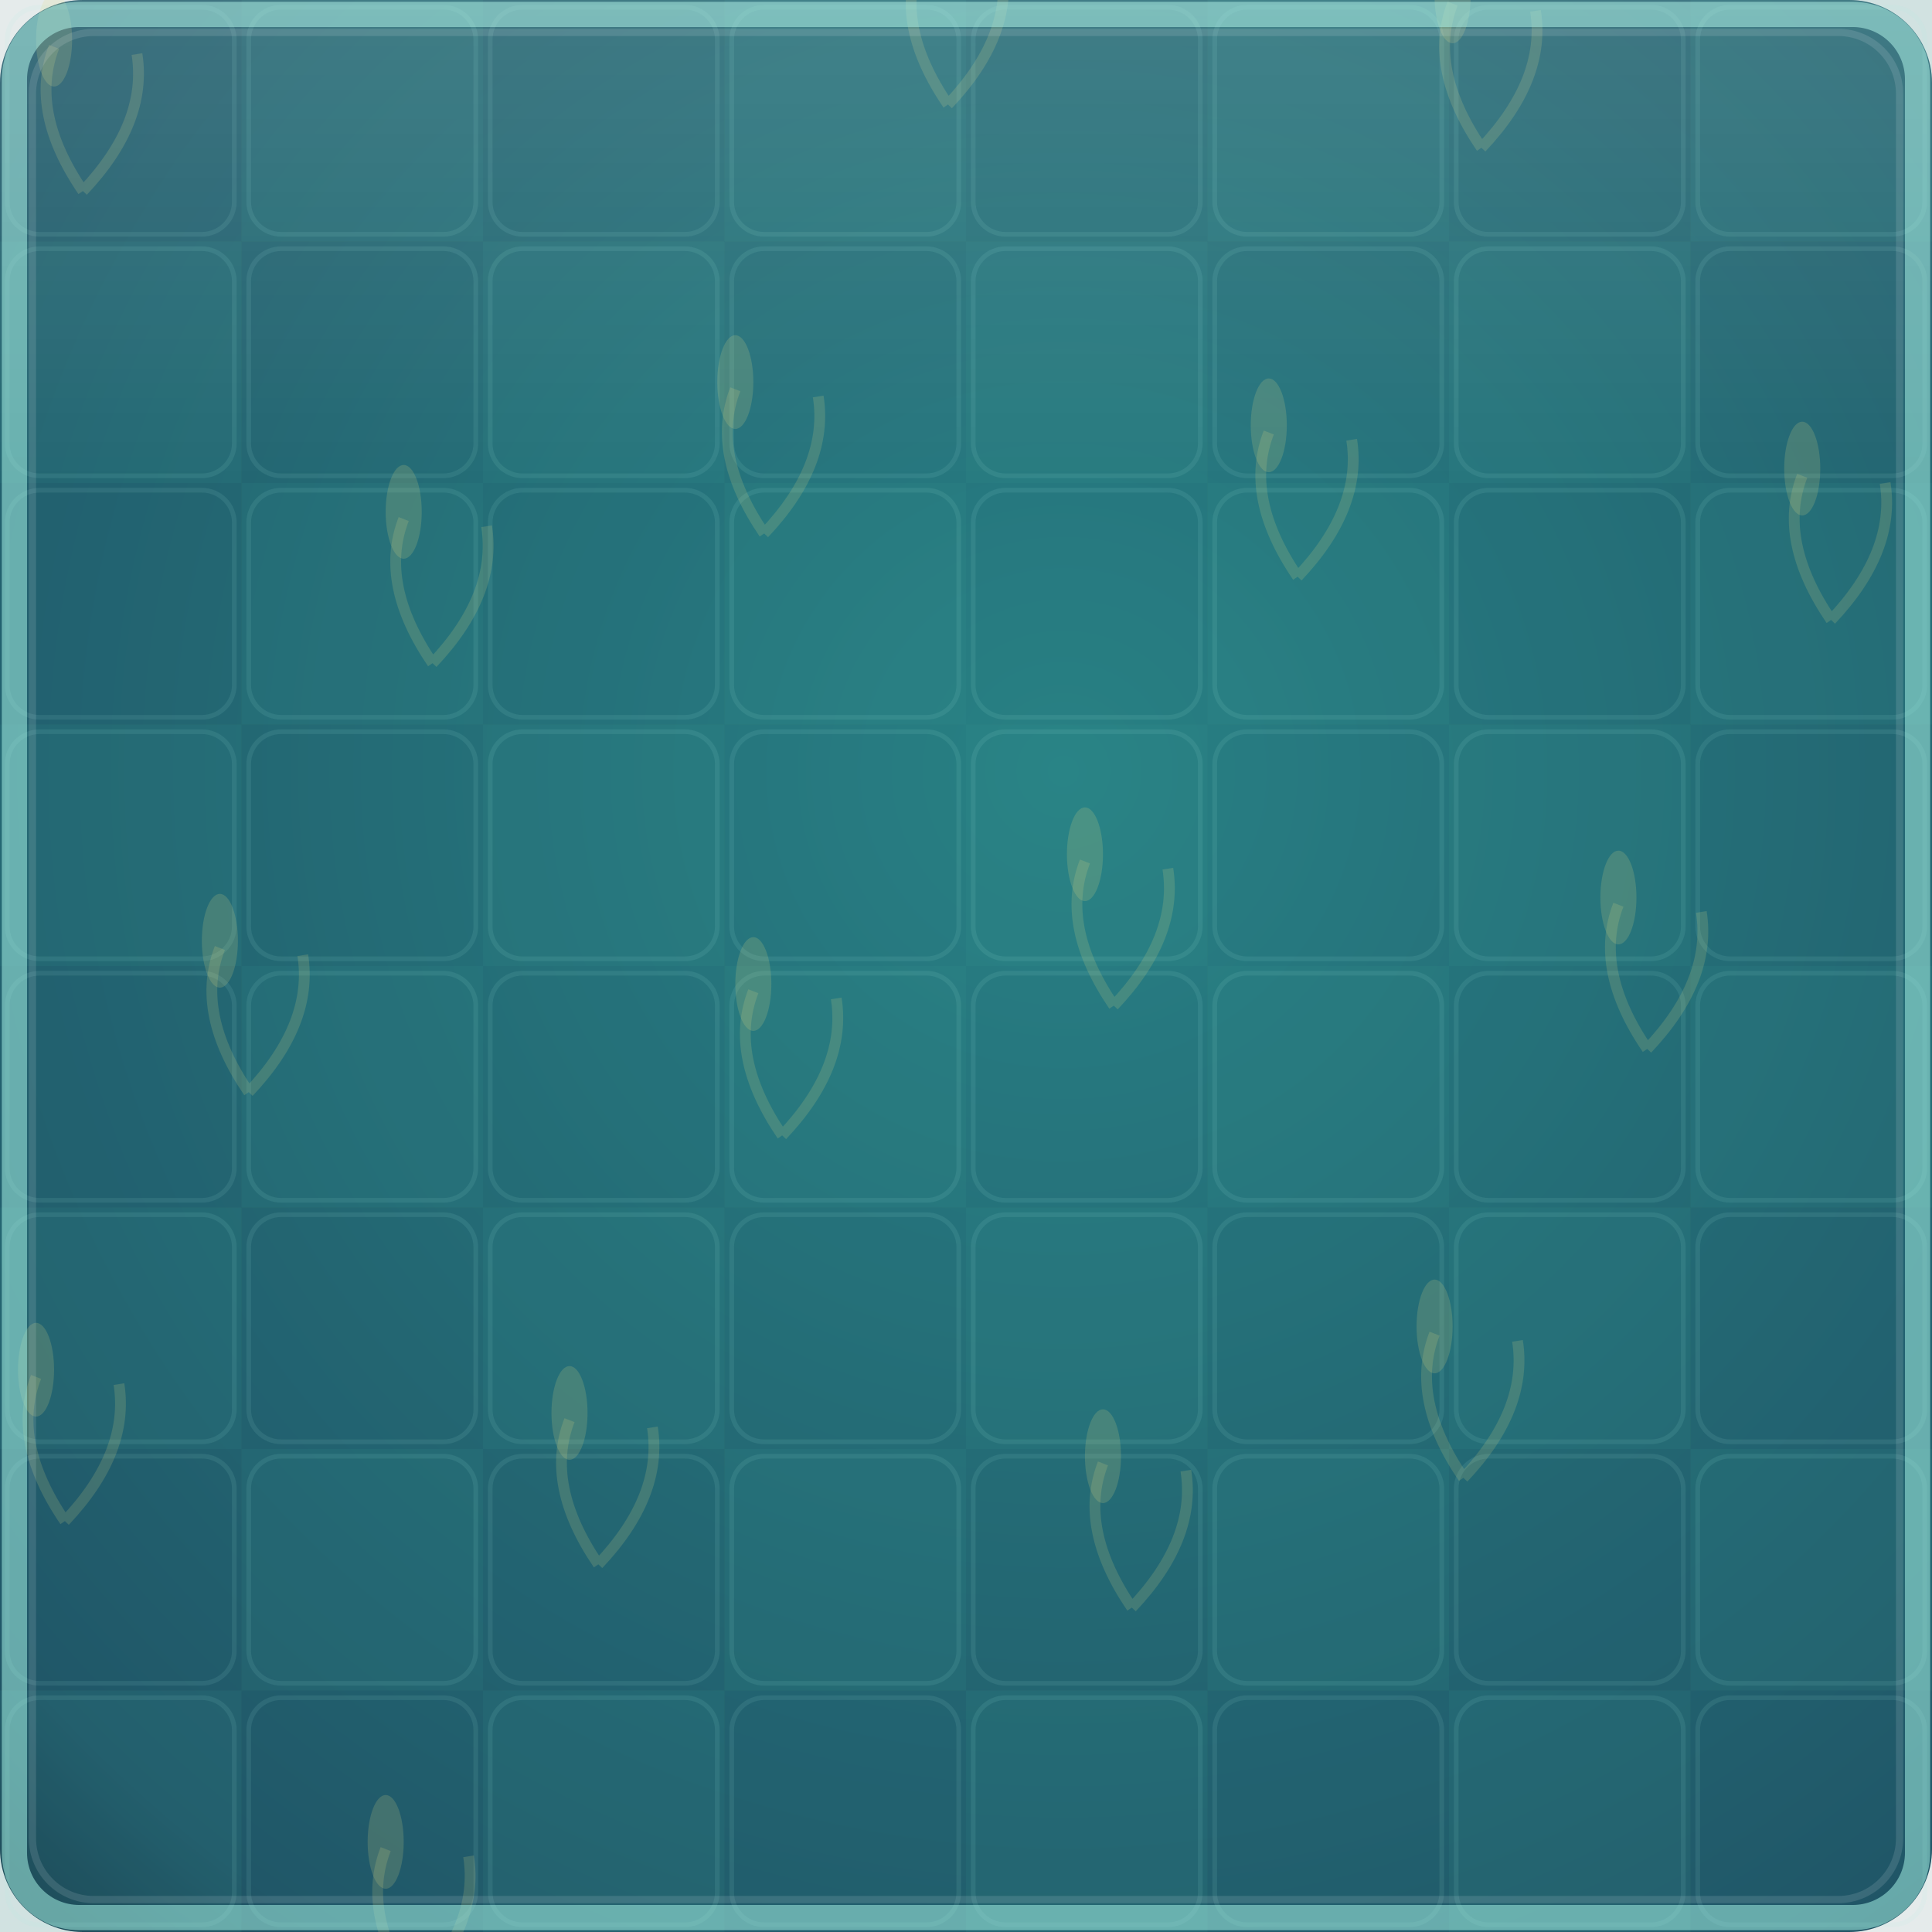
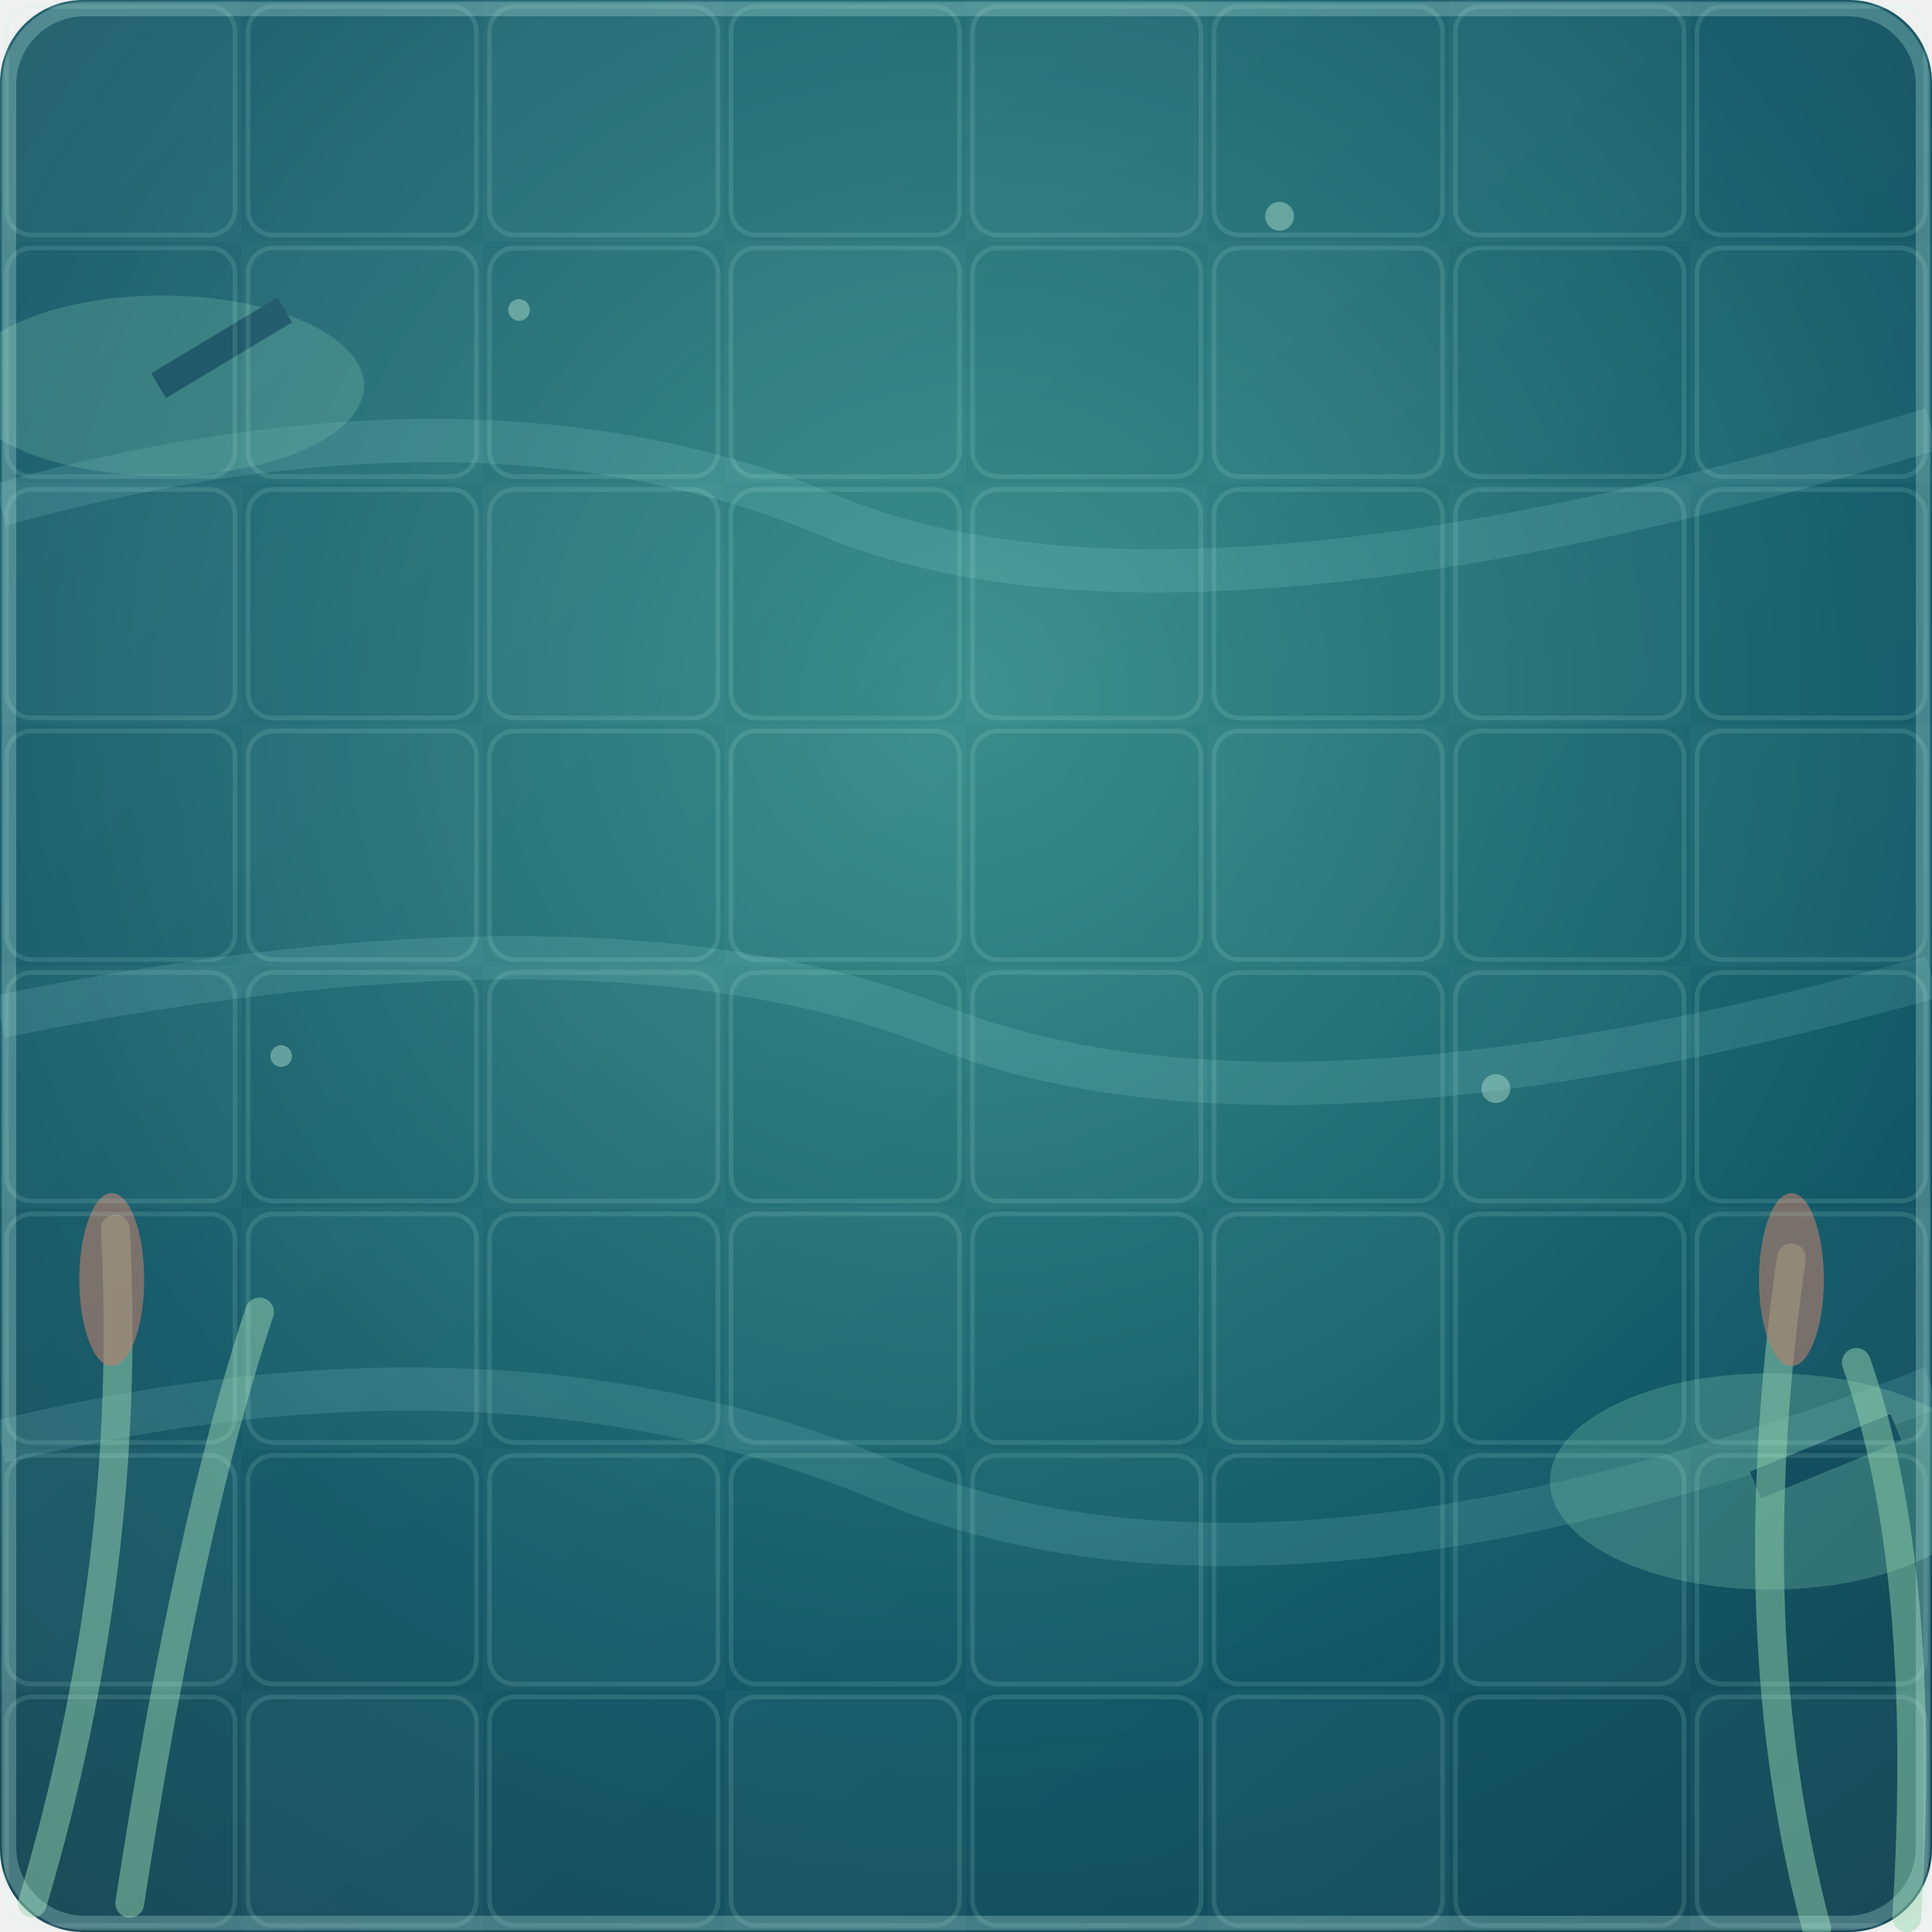
<svg xmlns="http://www.w3.org/2000/svg" width="536" height="536" viewBox="0 0 536 536">
  <defs>
-     <radialGradient id="scene" cx=".55" cy=".4" r=".85">
-       <stop stop-color="#277F83" />
-       <stop offset=".83" stop-color="#1F5365" />
-       <stop offset="1" stop-color="#152C3D" />
+     <radialGradient id="environment" cx=".5" cy=".36" r=".78">
+       <stop stop-color="#318986" />
+       <stop offset=".66" stop-color="#0F5665" />
+       <stop offset="1" stop-color="#144655" />
    </radialGradient>
-     <linearGradient id="gloss" x1="0" y1="0" x2="0" y2="1">
-       <stop stop-color="#FFFFFF" stop-opacity=".13" />
-       <stop offset=".25" stop-color="#FFFFFF" stop-opacity="0" />
+     <linearGradient id="overlight" x1="0" y1="0" x2=".8" y2="1">
+       <stop stop-color="#FFFFFF" stop-opacity=".08" />
+       <stop offset="1" stop-color="#FFFFFF" stop-opacity="0" />
    </linearGradient>
  </defs>
-   <rect width="536" height="536" rx="23" fill="url(#scene)" />
-   <rect x="0" y="0" width="67" height="67" fill="#369B94" opacity="0.06" />
-   <rect x="2" y="2" width="63" height="63" rx="9" fill="none" stroke="#A2EEE1" stroke-opacity=".10" stroke-width="1.3" />
-   <rect x="67" y="0" width="67" height="67" fill="#369B94" opacity="0.17" />
-   <rect x="69" y="2" width="63" height="63" rx="9" fill="none" stroke="#A2EEE1" stroke-opacity=".10" stroke-width="1.3" />
-   <rect x="134" y="0" width="67" height="67" fill="#369B94" opacity="0.06" />
-   <rect x="136" y="2" width="63" height="63" rx="9" fill="none" stroke="#A2EEE1" stroke-opacity=".10" stroke-width="1.3" />
-   <rect x="201" y="0" width="67" height="67" fill="#369B94" opacity="0.17" />
-   <rect x="203" y="2" width="63" height="63" rx="9" fill="none" stroke="#A2EEE1" stroke-opacity=".10" stroke-width="1.3" />
-   <rect x="268" y="0" width="67" height="67" fill="#369B94" opacity="0.06" />
-   <rect x="270" y="2" width="63" height="63" rx="9" fill="none" stroke="#A2EEE1" stroke-opacity=".10" stroke-width="1.3" />
-   <rect x="335" y="0" width="67" height="67" fill="#369B94" opacity="0.17" />
-   <rect x="337" y="2" width="63" height="63" rx="9" fill="none" stroke="#A2EEE1" stroke-opacity=".10" stroke-width="1.3" />
-   <rect x="402" y="0" width="67" height="67" fill="#369B94" opacity="0.06" />
-   <rect x="404" y="2" width="63" height="63" rx="9" fill="none" stroke="#A2EEE1" stroke-opacity=".10" stroke-width="1.3" />
-   <rect x="469" y="0" width="67" height="67" fill="#369B94" opacity="0.17" />
-   <rect x="471" y="2" width="63" height="63" rx="9" fill="none" stroke="#A2EEE1" stroke-opacity=".10" stroke-width="1.3" />
-   <rect x="0" y="67" width="67" height="67" fill="#369B94" opacity="0.17" />
-   <rect x="2" y="69" width="63" height="63" rx="9" fill="none" stroke="#A2EEE1" stroke-opacity=".10" stroke-width="1.3" />
-   <rect x="67" y="67" width="67" height="67" fill="#369B94" opacity="0.06" />
-   <rect x="69" y="69" width="63" height="63" rx="9" fill="none" stroke="#A2EEE1" stroke-opacity=".10" stroke-width="1.3" />
-   <rect x="134" y="67" width="67" height="67" fill="#369B94" opacity="0.17" />
-   <rect x="136" y="69" width="63" height="63" rx="9" fill="none" stroke="#A2EEE1" stroke-opacity=".10" stroke-width="1.3" />
-   <rect x="201" y="67" width="67" height="67" fill="#369B94" opacity="0.06" />
-   <rect x="203" y="69" width="63" height="63" rx="9" fill="none" stroke="#A2EEE1" stroke-opacity=".10" stroke-width="1.3" />
-   <rect x="268" y="67" width="67" height="67" fill="#369B94" opacity="0.17" />
-   <rect x="270" y="69" width="63" height="63" rx="9" fill="none" stroke="#A2EEE1" stroke-opacity=".10" stroke-width="1.3" />
-   <rect x="335" y="67" width="67" height="67" fill="#369B94" opacity="0.06" />
-   <rect x="337" y="69" width="63" height="63" rx="9" fill="none" stroke="#A2EEE1" stroke-opacity=".10" stroke-width="1.3" />
-   <rect x="402" y="67" width="67" height="67" fill="#369B94" opacity="0.17" />
-   <rect x="404" y="69" width="63" height="63" rx="9" fill="none" stroke="#A2EEE1" stroke-opacity=".10" stroke-width="1.3" />
-   <rect x="469" y="67" width="67" height="67" fill="#369B94" opacity="0.06" />
-   <rect x="471" y="69" width="63" height="63" rx="9" fill="none" stroke="#A2EEE1" stroke-opacity=".10" stroke-width="1.3" />
-   <rect x="0" y="134" width="67" height="67" fill="#369B94" opacity="0.06" />
-   <rect x="2" y="136" width="63" height="63" rx="9" fill="none" stroke="#A2EEE1" stroke-opacity=".10" stroke-width="1.3" />
-   <rect x="67" y="134" width="67" height="67" fill="#369B94" opacity="0.17" />
-   <rect x="69" y="136" width="63" height="63" rx="9" fill="none" stroke="#A2EEE1" stroke-opacity=".10" stroke-width="1.3" />
-   <rect x="134" y="134" width="67" height="67" fill="#369B94" opacity="0.06" />
-   <rect x="136" y="136" width="63" height="63" rx="9" fill="none" stroke="#A2EEE1" stroke-opacity=".10" stroke-width="1.3" />
-   <rect x="201" y="134" width="67" height="67" fill="#369B94" opacity="0.17" />
-   <rect x="203" y="136" width="63" height="63" rx="9" fill="none" stroke="#A2EEE1" stroke-opacity=".10" stroke-width="1.3" />
-   <rect x="268" y="134" width="67" height="67" fill="#369B94" opacity="0.06" />
-   <rect x="270" y="136" width="63" height="63" rx="9" fill="none" stroke="#A2EEE1" stroke-opacity=".10" stroke-width="1.3" />
-   <rect x="335" y="134" width="67" height="67" fill="#369B94" opacity="0.17" />
-   <rect x="337" y="136" width="63" height="63" rx="9" fill="none" stroke="#A2EEE1" stroke-opacity=".10" stroke-width="1.3" />
-   <rect x="402" y="134" width="67" height="67" fill="#369B94" opacity="0.06" />
-   <rect x="404" y="136" width="63" height="63" rx="9" fill="none" stroke="#A2EEE1" stroke-opacity=".10" stroke-width="1.3" />
-   <rect x="469" y="134" width="67" height="67" fill="#369B94" opacity="0.17" />
-   <rect x="471" y="136" width="63" height="63" rx="9" fill="none" stroke="#A2EEE1" stroke-opacity=".10" stroke-width="1.3" />
-   <rect x="0" y="201" width="67" height="67" fill="#369B94" opacity="0.17" />
-   <rect x="2" y="203" width="63" height="63" rx="9" fill="none" stroke="#A2EEE1" stroke-opacity=".10" stroke-width="1.3" />
-   <rect x="67" y="201" width="67" height="67" fill="#369B94" opacity="0.06" />
-   <rect x="69" y="203" width="63" height="63" rx="9" fill="none" stroke="#A2EEE1" stroke-opacity=".10" stroke-width="1.3" />
-   <rect x="134" y="201" width="67" height="67" fill="#369B94" opacity="0.17" />
-   <rect x="136" y="203" width="63" height="63" rx="9" fill="none" stroke="#A2EEE1" stroke-opacity=".10" stroke-width="1.3" />
-   <rect x="201" y="201" width="67" height="67" fill="#369B94" opacity="0.06" />
-   <rect x="203" y="203" width="63" height="63" rx="9" fill="none" stroke="#A2EEE1" stroke-opacity=".10" stroke-width="1.3" />
-   <rect x="268" y="201" width="67" height="67" fill="#369B94" opacity="0.17" />
-   <rect x="270" y="203" width="63" height="63" rx="9" fill="none" stroke="#A2EEE1" stroke-opacity=".10" stroke-width="1.3" />
-   <rect x="335" y="201" width="67" height="67" fill="#369B94" opacity="0.06" />
-   <rect x="337" y="203" width="63" height="63" rx="9" fill="none" stroke="#A2EEE1" stroke-opacity=".10" stroke-width="1.3" />
-   <rect x="402" y="201" width="67" height="67" fill="#369B94" opacity="0.17" />
-   <rect x="404" y="203" width="63" height="63" rx="9" fill="none" stroke="#A2EEE1" stroke-opacity=".10" stroke-width="1.3" />
-   <rect x="469" y="201" width="67" height="67" fill="#369B94" opacity="0.06" />
-   <rect x="471" y="203" width="63" height="63" rx="9" fill="none" stroke="#A2EEE1" stroke-opacity=".10" stroke-width="1.3" />
-   <rect x="0" y="268" width="67" height="67" fill="#369B94" opacity="0.06" />
-   <rect x="2" y="270" width="63" height="63" rx="9" fill="none" stroke="#A2EEE1" stroke-opacity=".10" stroke-width="1.3" />
-   <rect x="67" y="268" width="67" height="67" fill="#369B94" opacity="0.17" />
-   <rect x="69" y="270" width="63" height="63" rx="9" fill="none" stroke="#A2EEE1" stroke-opacity=".10" stroke-width="1.3" />
-   <rect x="134" y="268" width="67" height="67" fill="#369B94" opacity="0.06" />
-   <rect x="136" y="270" width="63" height="63" rx="9" fill="none" stroke="#A2EEE1" stroke-opacity=".10" stroke-width="1.3" />
-   <rect x="201" y="268" width="67" height="67" fill="#369B94" opacity="0.17" />
-   <rect x="203" y="270" width="63" height="63" rx="9" fill="none" stroke="#A2EEE1" stroke-opacity=".10" stroke-width="1.3" />
-   <rect x="268" y="268" width="67" height="67" fill="#369B94" opacity="0.06" />
-   <rect x="270" y="270" width="63" height="63" rx="9" fill="none" stroke="#A2EEE1" stroke-opacity=".10" stroke-width="1.3" />
-   <rect x="335" y="268" width="67" height="67" fill="#369B94" opacity="0.17" />
-   <rect x="337" y="270" width="63" height="63" rx="9" fill="none" stroke="#A2EEE1" stroke-opacity=".10" stroke-width="1.3" />
-   <rect x="402" y="268" width="67" height="67" fill="#369B94" opacity="0.06" />
-   <rect x="404" y="270" width="63" height="63" rx="9" fill="none" stroke="#A2EEE1" stroke-opacity=".10" stroke-width="1.3" />
-   <rect x="469" y="268" width="67" height="67" fill="#369B94" opacity="0.17" />
-   <rect x="471" y="270" width="63" height="63" rx="9" fill="none" stroke="#A2EEE1" stroke-opacity=".10" stroke-width="1.3" />
-   <rect x="0" y="335" width="67" height="67" fill="#369B94" opacity="0.17" />
-   <rect x="2" y="337" width="63" height="63" rx="9" fill="none" stroke="#A2EEE1" stroke-opacity=".10" stroke-width="1.3" />
-   <rect x="67" y="335" width="67" height="67" fill="#369B94" opacity="0.06" />
-   <rect x="69" y="337" width="63" height="63" rx="9" fill="none" stroke="#A2EEE1" stroke-opacity=".10" stroke-width="1.3" />
-   <rect x="134" y="335" width="67" height="67" fill="#369B94" opacity="0.17" />
-   <rect x="136" y="337" width="63" height="63" rx="9" fill="none" stroke="#A2EEE1" stroke-opacity=".10" stroke-width="1.3" />
-   <rect x="201" y="335" width="67" height="67" fill="#369B94" opacity="0.06" />
-   <rect x="203" y="337" width="63" height="63" rx="9" fill="none" stroke="#A2EEE1" stroke-opacity=".10" stroke-width="1.3" />
-   <rect x="268" y="335" width="67" height="67" fill="#369B94" opacity="0.17" />
-   <rect x="270" y="337" width="63" height="63" rx="9" fill="none" stroke="#A2EEE1" stroke-opacity=".10" stroke-width="1.3" />
-   <rect x="335" y="335" width="67" height="67" fill="#369B94" opacity="0.06" />
-   <rect x="337" y="337" width="63" height="63" rx="9" fill="none" stroke="#A2EEE1" stroke-opacity=".10" stroke-width="1.3" />
-   <rect x="402" y="335" width="67" height="67" fill="#369B94" opacity="0.17" />
-   <rect x="404" y="337" width="63" height="63" rx="9" fill="none" stroke="#A2EEE1" stroke-opacity=".10" stroke-width="1.3" />
-   <rect x="469" y="335" width="67" height="67" fill="#369B94" opacity="0.06" />
-   <rect x="471" y="337" width="63" height="63" rx="9" fill="none" stroke="#A2EEE1" stroke-opacity=".10" stroke-width="1.3" />
-   <rect x="0" y="402" width="67" height="67" fill="#369B94" opacity="0.06" />
-   <rect x="2" y="404" width="63" height="63" rx="9" fill="none" stroke="#A2EEE1" stroke-opacity=".10" stroke-width="1.3" />
-   <rect x="67" y="402" width="67" height="67" fill="#369B94" opacity="0.17" />
-   <rect x="69" y="404" width="63" height="63" rx="9" fill="none" stroke="#A2EEE1" stroke-opacity=".10" stroke-width="1.3" />
-   <rect x="134" y="402" width="67" height="67" fill="#369B94" opacity="0.06" />
-   <rect x="136" y="404" width="63" height="63" rx="9" fill="none" stroke="#A2EEE1" stroke-opacity=".10" stroke-width="1.3" />
-   <rect x="201" y="402" width="67" height="67" fill="#369B94" opacity="0.17" />
-   <rect x="203" y="404" width="63" height="63" rx="9" fill="none" stroke="#A2EEE1" stroke-opacity=".10" stroke-width="1.3" />
-   <rect x="268" y="402" width="67" height="67" fill="#369B94" opacity="0.06" />
-   <rect x="270" y="404" width="63" height="63" rx="9" fill="none" stroke="#A2EEE1" stroke-opacity=".10" stroke-width="1.3" />
-   <rect x="335" y="402" width="67" height="67" fill="#369B94" opacity="0.17" />
-   <rect x="337" y="404" width="63" height="63" rx="9" fill="none" stroke="#A2EEE1" stroke-opacity=".10" stroke-width="1.3" />
-   <rect x="402" y="402" width="67" height="67" fill="#369B94" opacity="0.06" />
-   <rect x="404" y="404" width="63" height="63" rx="9" fill="none" stroke="#A2EEE1" stroke-opacity=".10" stroke-width="1.3" />
-   <rect x="469" y="402" width="67" height="67" fill="#369B94" opacity="0.17" />
-   <rect x="471" y="404" width="63" height="63" rx="9" fill="none" stroke="#A2EEE1" stroke-opacity=".10" stroke-width="1.3" />
-   <rect x="0" y="469" width="67" height="67" fill="#369B94" opacity="0.17" />
-   <rect x="2" y="471" width="63" height="63" rx="9" fill="none" stroke="#A2EEE1" stroke-opacity=".10" stroke-width="1.3" />
-   <rect x="67" y="469" width="67" height="67" fill="#369B94" opacity="0.06" />
-   <rect x="69" y="471" width="63" height="63" rx="9" fill="none" stroke="#A2EEE1" stroke-opacity=".10" stroke-width="1.3" />
-   <rect x="134" y="469" width="67" height="67" fill="#369B94" opacity="0.17" />
-   <rect x="136" y="471" width="63" height="63" rx="9" fill="none" stroke="#A2EEE1" stroke-opacity=".10" stroke-width="1.3" />
-   <rect x="201" y="469" width="67" height="67" fill="#369B94" opacity="0.06" />
-   <rect x="203" y="471" width="63" height="63" rx="9" fill="none" stroke="#A2EEE1" stroke-opacity=".10" stroke-width="1.3" />
-   <rect x="268" y="469" width="67" height="67" fill="#369B94" opacity="0.17" />
-   <rect x="270" y="471" width="63" height="63" rx="9" fill="none" stroke="#A2EEE1" stroke-opacity=".10" stroke-width="1.3" />
-   <rect x="335" y="469" width="67" height="67" fill="#369B94" opacity="0.06" />
-   <rect x="337" y="471" width="63" height="63" rx="9" fill="none" stroke="#A2EEE1" stroke-opacity=".10" stroke-width="1.3" />
-   <rect x="402" y="469" width="67" height="67" fill="#369B94" opacity="0.17" />
-   <rect x="404" y="471" width="63" height="63" rx="9" fill="none" stroke="#A2EEE1" stroke-opacity=".10" stroke-width="1.3" />
-   <rect x="469" y="469" width="67" height="67" fill="#369B94" opacity="0.06" />
-   <rect x="471" y="471" width="63" height="63" rx="9" fill="none" stroke="#A2EEE1" stroke-opacity=".10" stroke-width="1.3" />
-   <path d="M23 53q-15 -22 -8 -40m8 40q18 -19 15 -38" stroke="#E0D982" stroke-width="3" fill="none" opacity=".17" />
-   <ellipse cx="15" cy="11" rx="5" ry="13" fill="#E0D982" opacity=".18" />
-   <path d="M120 184q-15 -22 -8 -40m8 40q18 -19 15 -38" stroke="#E0D982" stroke-width="3" fill="none" opacity=".17" />
-   <ellipse cx="112" cy="142" rx="5" ry="13" fill="#E0D982" opacity=".18" />
-   <path d="M217 315q-15 -22 -8 -40m8 40q18 -19 15 -38" stroke="#E0D982" stroke-width="3" fill="none" opacity=".17" />
-   <ellipse cx="209" cy="273" rx="5" ry="13" fill="#E0D982" opacity=".18" />
-   <path d="M314 446q-15 -22 -8 -40m8 40q18 -19 15 -38" stroke="#E0D982" stroke-width="3" fill="none" opacity=".17" />
-   <ellipse cx="306" cy="404" rx="5" ry="13" fill="#E0D982" opacity=".18" />
-   <path d="M411 41q-15 -22 -8 -40m8 40q18 -19 15 -38" stroke="#E0D982" stroke-width="3" fill="none" opacity=".17" />
-   <ellipse cx="403" cy="-1" rx="5" ry="13" fill="#E0D982" opacity=".18" />
-   <path d="M508 172q-15 -22 -8 -40m8 40q18 -19 15 -38" stroke="#E0D982" stroke-width="3" fill="none" opacity=".17" />
-   <ellipse cx="500" cy="130" rx="5" ry="13" fill="#E0D982" opacity=".18" />
-   <path d="M69 303q-15 -22 -8 -40m8 40q18 -19 15 -38" stroke="#E0D982" stroke-width="3" fill="none" opacity=".17" />
-   <ellipse cx="61" cy="261" rx="5" ry="13" fill="#E0D982" opacity=".18" />
-   <path d="M166 434q-15 -22 -8 -40m8 40q18 -19 15 -38" stroke="#E0D982" stroke-width="3" fill="none" opacity=".17" />
-   <ellipse cx="158" cy="392" rx="5" ry="13" fill="#E0D982" opacity=".18" />
-   <path d="M263 29q-15 -22 -8 -40m8 40q18 -19 15 -38" stroke="#E0D982" stroke-width="3" fill="none" opacity=".17" />
-   <ellipse cx="255" cy="-13" rx="5" ry="13" fill="#E0D982" opacity=".18" />
-   <path d="M360 160q-15 -22 -8 -40m8 40q18 -19 15 -38" stroke="#E0D982" stroke-width="3" fill="none" opacity=".17" />
-   <ellipse cx="352" cy="118" rx="5" ry="13" fill="#E0D982" opacity=".18" />
-   <path d="M457 291q-15 -22 -8 -40m8 40q18 -19 15 -38" stroke="#E0D982" stroke-width="3" fill="none" opacity=".17" />
-   <ellipse cx="449" cy="249" rx="5" ry="13" fill="#E0D982" opacity=".18" />
-   <path d="M18 422q-15 -22 -8 -40m8 40q18 -19 15 -38" stroke="#E0D982" stroke-width="3" fill="none" opacity=".17" />
-   <ellipse cx="10" cy="380" rx="5" ry="13" fill="#E0D982" opacity=".18" />
-   <path d="M115 553q-15 -22 -8 -40m8 40q18 -19 15 -38" stroke="#E0D982" stroke-width="3" fill="none" opacity=".17" />
-   <ellipse cx="107" cy="511" rx="5" ry="13" fill="#E0D982" opacity=".18" />
-   <path d="M212 148q-15 -22 -8 -40m8 40q18 -19 15 -38" stroke="#E0D982" stroke-width="3" fill="none" opacity=".17" />
-   <ellipse cx="204" cy="106" rx="5" ry="13" fill="#E0D982" opacity=".18" />
-   <path d="M309 279q-15 -22 -8 -40m8 40q18 -19 15 -38" stroke="#E0D982" stroke-width="3" fill="none" opacity=".17" />
-   <ellipse cx="301" cy="237" rx="5" ry="13" fill="#E0D982" opacity=".18" />
-   <path d="M406 410q-15 -22 -8 -40m8 40q18 -19 15 -38" stroke="#E0D982" stroke-width="3" fill="none" opacity=".17" />
-   <ellipse cx="398" cy="368" rx="5" ry="13" fill="#E0D982" opacity=".18" />
-   <rect x="4" y="4" width="528" height="528" rx="18" fill="none" stroke="#A2EEE1" stroke-opacity=".55" stroke-width="7" />
-   <rect x="9" y="9" width="518" height="518" rx="17" fill="none" stroke="#FFFFFF" stroke-opacity=".12" stroke-width="2" />
-   <rect width="536" height="536" rx="23" fill="url(#gloss)" />
+   <rect width="536" height="536" rx="23" fill="url(#environment)" />
+   <path d="M0 140Q134 103 230 143T536 119M0 282Q167 248 261 285T536 271M0 400Q139 366 246 411T536 385" fill="none" stroke="#B3FFF4" stroke-width="12" opacity=".12" />
+   <ellipse cx="45" cy="107" rx="56" ry="25" fill="#68B6A2" opacity=".3" />
+   <path d="M44 107l35-21" stroke="#104D5E" stroke-width="8" />
+   <ellipse cx="491" cy="411" rx="61" ry="30" fill="#72BDA3" opacity=".32" />
+   <path d="M487 412l39-16" stroke="#104D5E" stroke-width="8" />
+   <g stroke="#97D7AD" stroke-linecap="round" fill="none" opacity=".48">
+     <path stroke-width="8" d="M9 528Q37 434 32 341M36 528Q52 424 72 364M504 535Q482 453 497 349M529 532Q535 435 515 378" />
+   </g>
+   <g fill="#B97A65" opacity=".6">
+     <ellipse cx="31" cy="355" rx="9" ry="24" />
+     <ellipse cx="497" cy="355" rx="9" ry="24" />
+   </g>
+   <g fill="#B5E4D0" opacity=".44">
+     <circle cx="144" cy="86" r="3" />
+     <circle cx="355" cy="60" r="4" />
+     <circle cx="78" cy="293" r="3" />
+     <circle cx="415" cy="302" r="4" />
+   </g>
+   <rect width="536" height="536" rx="23" fill="url(#overlight)" />
+   <g>
+     <rect x="0" y="0" width="67" height="67" fill="#C7F6EC" opacity=".025" />
+     <rect x="1.8" y="1.8" width="63.4" height="63.4" rx="7" fill="none" stroke="#C7F6EC" stroke-opacity=".13" stroke-width="1.3" />
+     <rect x="68.8" y="1.8" width="63.4" height="63.4" rx="7" fill="none" stroke="#C7F6EC" stroke-opacity=".13" stroke-width="1.3" />
+     <rect x="134" y="0" width="67" height="67" fill="#C7F6EC" opacity=".025" />
+     <rect x="135.8" y="1.8" width="63.4" height="63.4" rx="7" fill="none" stroke="#C7F6EC" stroke-opacity=".13" stroke-width="1.3" />
+     <rect x="202.8" y="1.8" width="63.4" height="63.4" rx="7" fill="none" stroke="#C7F6EC" stroke-opacity=".13" stroke-width="1.3" />
+     <rect x="268" y="0" width="67" height="67" fill="#C7F6EC" opacity=".025" />
+     <rect x="269.8" y="1.8" width="63.4" height="63.4" rx="7" fill="none" stroke="#C7F6EC" stroke-opacity=".13" stroke-width="1.3" />
+     <rect x="336.8" y="1.8" width="63.4" height="63.4" rx="7" fill="none" stroke="#C7F6EC" stroke-opacity=".13" stroke-width="1.3" />
+     <rect x="402" y="0" width="67" height="67" fill="#C7F6EC" opacity=".025" />
+     <rect x="403.8" y="1.8" width="63.4" height="63.4" rx="7" fill="none" stroke="#C7F6EC" stroke-opacity=".13" stroke-width="1.3" />
+     <rect x="470.8" y="1.8" width="63.4" height="63.4" rx="7" fill="none" stroke="#C7F6EC" stroke-opacity=".13" stroke-width="1.3" />
+     <rect x="1.8" y="68.8" width="63.4" height="63.4" rx="7" fill="none" stroke="#C7F6EC" stroke-opacity=".13" stroke-width="1.3" />
+     <rect x="67" y="67" width="67" height="67" fill="#C7F6EC" opacity=".025" />
+     <rect x="68.8" y="68.8" width="63.4" height="63.4" rx="7" fill="none" stroke="#C7F6EC" stroke-opacity=".13" stroke-width="1.3" />
+     <rect x="135.8" y="68.8" width="63.4" height="63.4" rx="7" fill="none" stroke="#C7F6EC" stroke-opacity=".13" stroke-width="1.3" />
+     <rect x="201" y="67" width="67" height="67" fill="#C7F6EC" opacity=".025" />
+     <rect x="202.8" y="68.8" width="63.4" height="63.4" rx="7" fill="none" stroke="#C7F6EC" stroke-opacity=".13" stroke-width="1.3" />
+     <rect x="269.8" y="68.8" width="63.4" height="63.4" rx="7" fill="none" stroke="#C7F6EC" stroke-opacity=".13" stroke-width="1.3" />
+     <rect x="335" y="67" width="67" height="67" fill="#C7F6EC" opacity=".025" />
+     <rect x="336.8" y="68.8" width="63.4" height="63.4" rx="7" fill="none" stroke="#C7F6EC" stroke-opacity=".13" stroke-width="1.3" />
+     <rect x="403.8" y="68.8" width="63.4" height="63.4" rx="7" fill="none" stroke="#C7F6EC" stroke-opacity=".13" stroke-width="1.3" />
+     <rect x="469" y="67" width="67" height="67" fill="#C7F6EC" opacity=".025" />
+     <rect x="470.8" y="68.8" width="63.4" height="63.4" rx="7" fill="none" stroke="#C7F6EC" stroke-opacity=".13" stroke-width="1.3" />
+     <rect x="0" y="134" width="67" height="67" fill="#C7F6EC" opacity=".025" />
+     <rect x="1.8" y="135.8" width="63.4" height="63.4" rx="7" fill="none" stroke="#C7F6EC" stroke-opacity=".13" stroke-width="1.3" />
+     <rect x="68.8" y="135.8" width="63.4" height="63.4" rx="7" fill="none" stroke="#C7F6EC" stroke-opacity=".13" stroke-width="1.3" />
+     <rect x="134" y="134" width="67" height="67" fill="#C7F6EC" opacity=".025" />
+     <rect x="135.8" y="135.8" width="63.4" height="63.4" rx="7" fill="none" stroke="#C7F6EC" stroke-opacity=".13" stroke-width="1.3" />
+     <rect x="202.8" y="135.8" width="63.4" height="63.4" rx="7" fill="none" stroke="#C7F6EC" stroke-opacity=".13" stroke-width="1.3" />
+     <rect x="268" y="134" width="67" height="67" fill="#C7F6EC" opacity=".025" />
+     <rect x="269.8" y="135.8" width="63.4" height="63.4" rx="7" fill="none" stroke="#C7F6EC" stroke-opacity=".13" stroke-width="1.3" />
+     <rect x="336.8" y="135.8" width="63.4" height="63.4" rx="7" fill="none" stroke="#C7F6EC" stroke-opacity=".13" stroke-width="1.3" />
+     <rect x="402" y="134" width="67" height="67" fill="#C7F6EC" opacity=".025" />
+     <rect x="403.8" y="135.8" width="63.4" height="63.4" rx="7" fill="none" stroke="#C7F6EC" stroke-opacity=".13" stroke-width="1.3" />
+     <rect x="470.8" y="135.8" width="63.4" height="63.4" rx="7" fill="none" stroke="#C7F6EC" stroke-opacity=".13" stroke-width="1.3" />
+     <rect x="1.8" y="202.8" width="63.4" height="63.4" rx="7" fill="none" stroke="#C7F6EC" stroke-opacity=".13" stroke-width="1.3" />
+     <rect x="67" y="201" width="67" height="67" fill="#C7F6EC" opacity=".025" />
+     <rect x="68.8" y="202.8" width="63.4" height="63.4" rx="7" fill="none" stroke="#C7F6EC" stroke-opacity=".13" stroke-width="1.3" />
+     <rect x="135.8" y="202.8" width="63.4" height="63.4" rx="7" fill="none" stroke="#C7F6EC" stroke-opacity=".13" stroke-width="1.3" />
+     <rect x="201" y="201" width="67" height="67" fill="#C7F6EC" opacity=".025" />
+     <rect x="202.8" y="202.8" width="63.4" height="63.4" rx="7" fill="none" stroke="#C7F6EC" stroke-opacity=".13" stroke-width="1.3" />
+     <rect x="269.8" y="202.8" width="63.4" height="63.4" rx="7" fill="none" stroke="#C7F6EC" stroke-opacity=".13" stroke-width="1.3" />
+     <rect x="335" y="201" width="67" height="67" fill="#C7F6EC" opacity=".025" />
+     <rect x="336.8" y="202.8" width="63.4" height="63.4" rx="7" fill="none" stroke="#C7F6EC" stroke-opacity=".13" stroke-width="1.3" />
+     <rect x="403.8" y="202.8" width="63.4" height="63.4" rx="7" fill="none" stroke="#C7F6EC" stroke-opacity=".13" stroke-width="1.3" />
+     <rect x="469" y="201" width="67" height="67" fill="#C7F6EC" opacity=".025" />
+     <rect x="470.8" y="202.8" width="63.4" height="63.4" rx="7" fill="none" stroke="#C7F6EC" stroke-opacity=".13" stroke-width="1.3" />
+     <rect x="0" y="268" width="67" height="67" fill="#C7F6EC" opacity=".025" />
+     <rect x="1.8" y="269.8" width="63.4" height="63.4" rx="7" fill="none" stroke="#C7F6EC" stroke-opacity=".13" stroke-width="1.3" />
+     <rect x="68.8" y="269.8" width="63.4" height="63.4" rx="7" fill="none" stroke="#C7F6EC" stroke-opacity=".13" stroke-width="1.3" />
+     <rect x="134" y="268" width="67" height="67" fill="#C7F6EC" opacity=".025" />
+     <rect x="135.8" y="269.8" width="63.4" height="63.4" rx="7" fill="none" stroke="#C7F6EC" stroke-opacity=".13" stroke-width="1.3" />
+     <rect x="202.8" y="269.8" width="63.4" height="63.4" rx="7" fill="none" stroke="#C7F6EC" stroke-opacity=".13" stroke-width="1.3" />
+     <rect x="268" y="268" width="67" height="67" fill="#C7F6EC" opacity=".025" />
+     <rect x="269.8" y="269.8" width="63.4" height="63.4" rx="7" fill="none" stroke="#C7F6EC" stroke-opacity=".13" stroke-width="1.3" />
+     <rect x="336.8" y="269.8" width="63.4" height="63.4" rx="7" fill="none" stroke="#C7F6EC" stroke-opacity=".13" stroke-width="1.3" />
+     <rect x="402" y="268" width="67" height="67" fill="#C7F6EC" opacity=".025" />
+     <rect x="403.8" y="269.8" width="63.4" height="63.4" rx="7" fill="none" stroke="#C7F6EC" stroke-opacity=".13" stroke-width="1.3" />
+     <rect x="470.8" y="269.8" width="63.4" height="63.4" rx="7" fill="none" stroke="#C7F6EC" stroke-opacity=".13" stroke-width="1.3" />
+     <rect x="1.8" y="336.8" width="63.4" height="63.4" rx="7" fill="none" stroke="#C7F6EC" stroke-opacity=".13" stroke-width="1.3" />
+     <rect x="67" y="335" width="67" height="67" fill="#C7F6EC" opacity=".025" />
+     <rect x="68.8" y="336.8" width="63.4" height="63.4" rx="7" fill="none" stroke="#C7F6EC" stroke-opacity=".13" stroke-width="1.3" />
+     <rect x="135.8" y="336.8" width="63.4" height="63.4" rx="7" fill="none" stroke="#C7F6EC" stroke-opacity=".13" stroke-width="1.3" />
+     <rect x="201" y="335" width="67" height="67" fill="#C7F6EC" opacity=".025" />
+     <rect x="202.8" y="336.8" width="63.4" height="63.4" rx="7" fill="none" stroke="#C7F6EC" stroke-opacity=".13" stroke-width="1.3" />
+     <rect x="269.8" y="336.8" width="63.4" height="63.4" rx="7" fill="none" stroke="#C7F6EC" stroke-opacity=".13" stroke-width="1.3" />
+     <rect x="335" y="335" width="67" height="67" fill="#C7F6EC" opacity=".025" />
+     <rect x="336.8" y="336.8" width="63.4" height="63.4" rx="7" fill="none" stroke="#C7F6EC" stroke-opacity=".13" stroke-width="1.3" />
+     <rect x="403.8" y="336.8" width="63.4" height="63.4" rx="7" fill="none" stroke="#C7F6EC" stroke-opacity=".13" stroke-width="1.3" />
+     <rect x="469" y="335" width="67" height="67" fill="#C7F6EC" opacity=".025" />
+     <rect x="470.8" y="336.8" width="63.4" height="63.4" rx="7" fill="none" stroke="#C7F6EC" stroke-opacity=".13" stroke-width="1.3" />
+     <rect x="0" y="402" width="67" height="67" fill="#C7F6EC" opacity=".025" />
+     <rect x="1.8" y="403.8" width="63.4" height="63.4" rx="7" fill="none" stroke="#C7F6EC" stroke-opacity=".13" stroke-width="1.3" />
+     <rect x="68.8" y="403.8" width="63.4" height="63.4" rx="7" fill="none" stroke="#C7F6EC" stroke-opacity=".13" stroke-width="1.3" />
+     <rect x="134" y="402" width="67" height="67" fill="#C7F6EC" opacity=".025" />
+     <rect x="135.8" y="403.8" width="63.4" height="63.4" rx="7" fill="none" stroke="#C7F6EC" stroke-opacity=".13" stroke-width="1.3" />
+     <rect x="202.8" y="403.8" width="63.4" height="63.4" rx="7" fill="none" stroke="#C7F6EC" stroke-opacity=".13" stroke-width="1.3" />
+     <rect x="268" y="402" width="67" height="67" fill="#C7F6EC" opacity=".025" />
+     <rect x="269.8" y="403.8" width="63.4" height="63.4" rx="7" fill="none" stroke="#C7F6EC" stroke-opacity=".13" stroke-width="1.3" />
+     <rect x="336.8" y="403.8" width="63.4" height="63.4" rx="7" fill="none" stroke="#C7F6EC" stroke-opacity=".13" stroke-width="1.3" />
+     <rect x="402" y="402" width="67" height="67" fill="#C7F6EC" opacity=".025" />
+     <rect x="403.8" y="403.8" width="63.4" height="63.4" rx="7" fill="none" stroke="#C7F6EC" stroke-opacity=".13" stroke-width="1.3" />
+     <rect x="470.8" y="403.8" width="63.4" height="63.4" rx="7" fill="none" stroke="#C7F6EC" stroke-opacity=".13" stroke-width="1.3" />
+     <rect x="1.8" y="470.8" width="63.4" height="63.4" rx="7" fill="none" stroke="#C7F6EC" stroke-opacity=".13" stroke-width="1.3" />
+     <rect x="67" y="469" width="67" height="67" fill="#C7F6EC" opacity=".025" />
+     <rect x="68.8" y="470.8" width="63.4" height="63.4" rx="7" fill="none" stroke="#C7F6EC" stroke-opacity=".13" stroke-width="1.3" />
+     <rect x="135.8" y="470.8" width="63.4" height="63.4" rx="7" fill="none" stroke="#C7F6EC" stroke-opacity=".13" stroke-width="1.3" />
+     <rect x="201" y="469" width="67" height="67" fill="#C7F6EC" opacity=".025" />
+     <rect x="202.8" y="470.8" width="63.4" height="63.4" rx="7" fill="none" stroke="#C7F6EC" stroke-opacity=".13" stroke-width="1.3" />
+     <rect x="269.8" y="470.8" width="63.4" height="63.4" rx="7" fill="none" stroke="#C7F6EC" stroke-opacity=".13" stroke-width="1.3" />
+     <rect x="335" y="469" width="67" height="67" fill="#C7F6EC" opacity=".025" />
+     <rect x="336.8" y="470.8" width="63.4" height="63.4" rx="7" fill="none" stroke="#C7F6EC" stroke-opacity=".13" stroke-width="1.3" />
+     <rect x="403.8" y="470.8" width="63.4" height="63.4" rx="7" fill="none" stroke="#C7F6EC" stroke-opacity=".13" stroke-width="1.3" />
+     <rect x="469" y="469" width="67" height="67" fill="#C7F6EC" opacity=".025" />
+     <rect x="470.8" y="470.8" width="63.4" height="63.4" rx="7" fill="none" stroke="#C7F6EC" stroke-opacity=".13" stroke-width="1.3" />
+   </g>
+   <rect x="2.5" y="2.5" width="531" height="531" rx="21" fill="none" stroke="#C7F6EC" stroke-opacity=".27" stroke-width="4" />
</svg>
